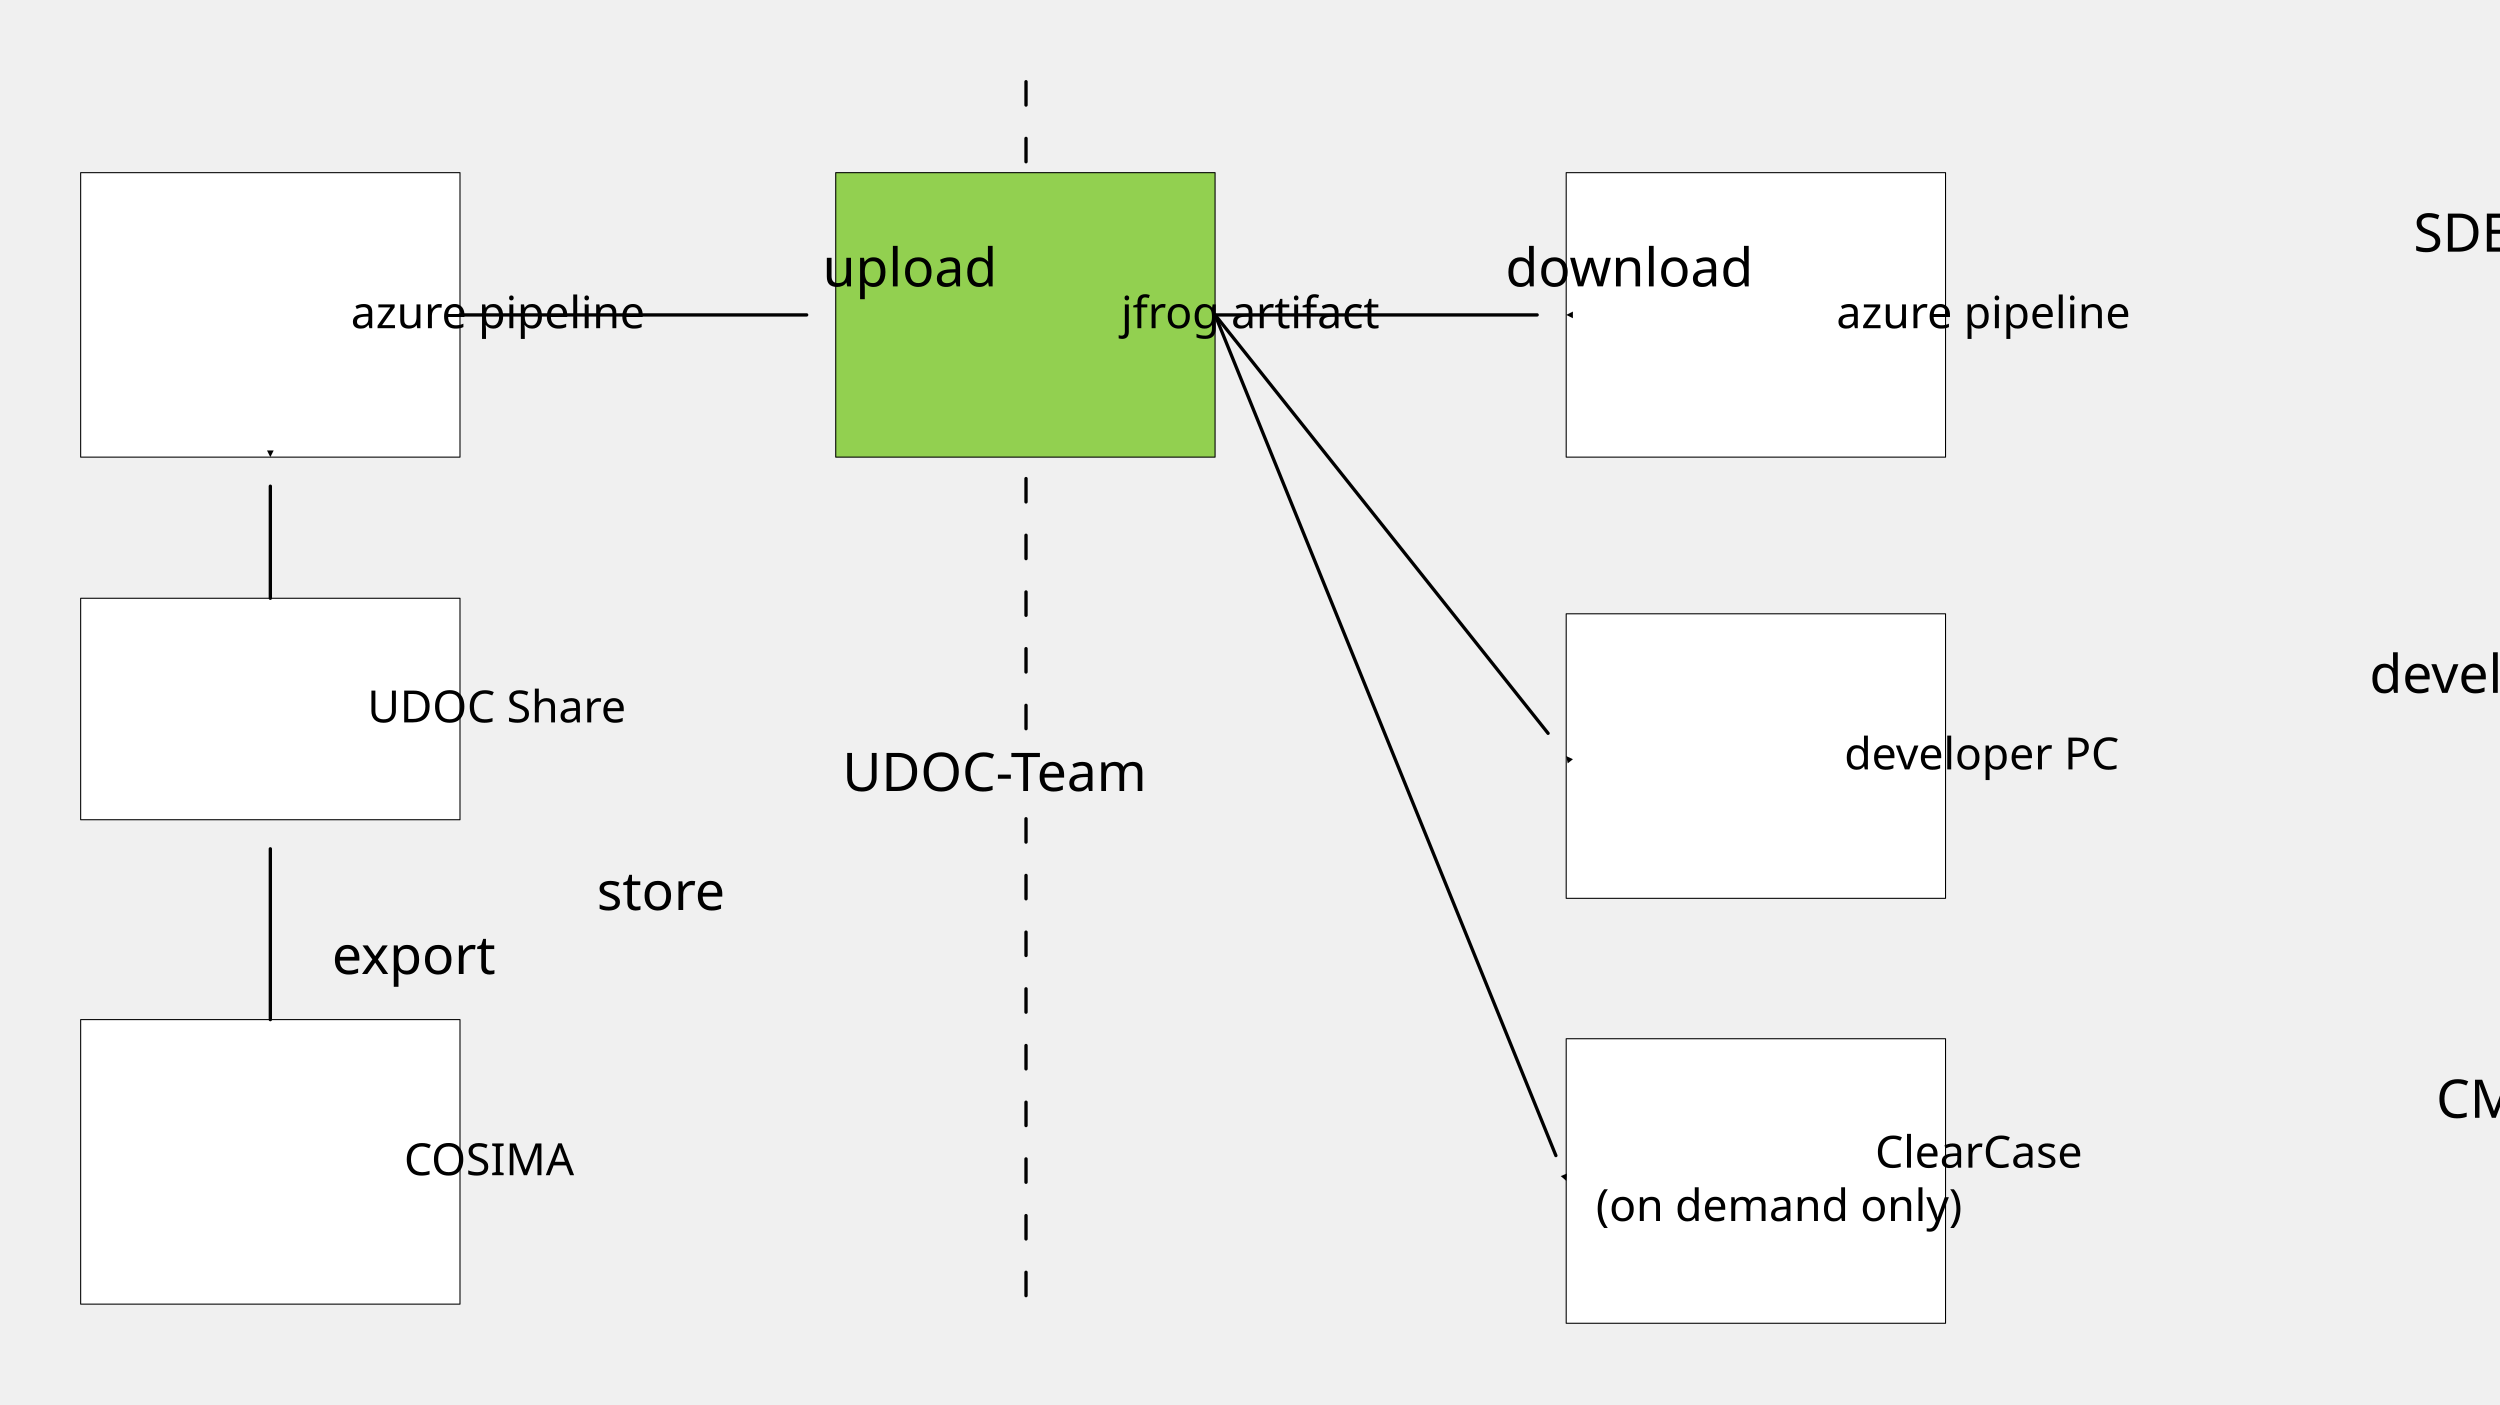
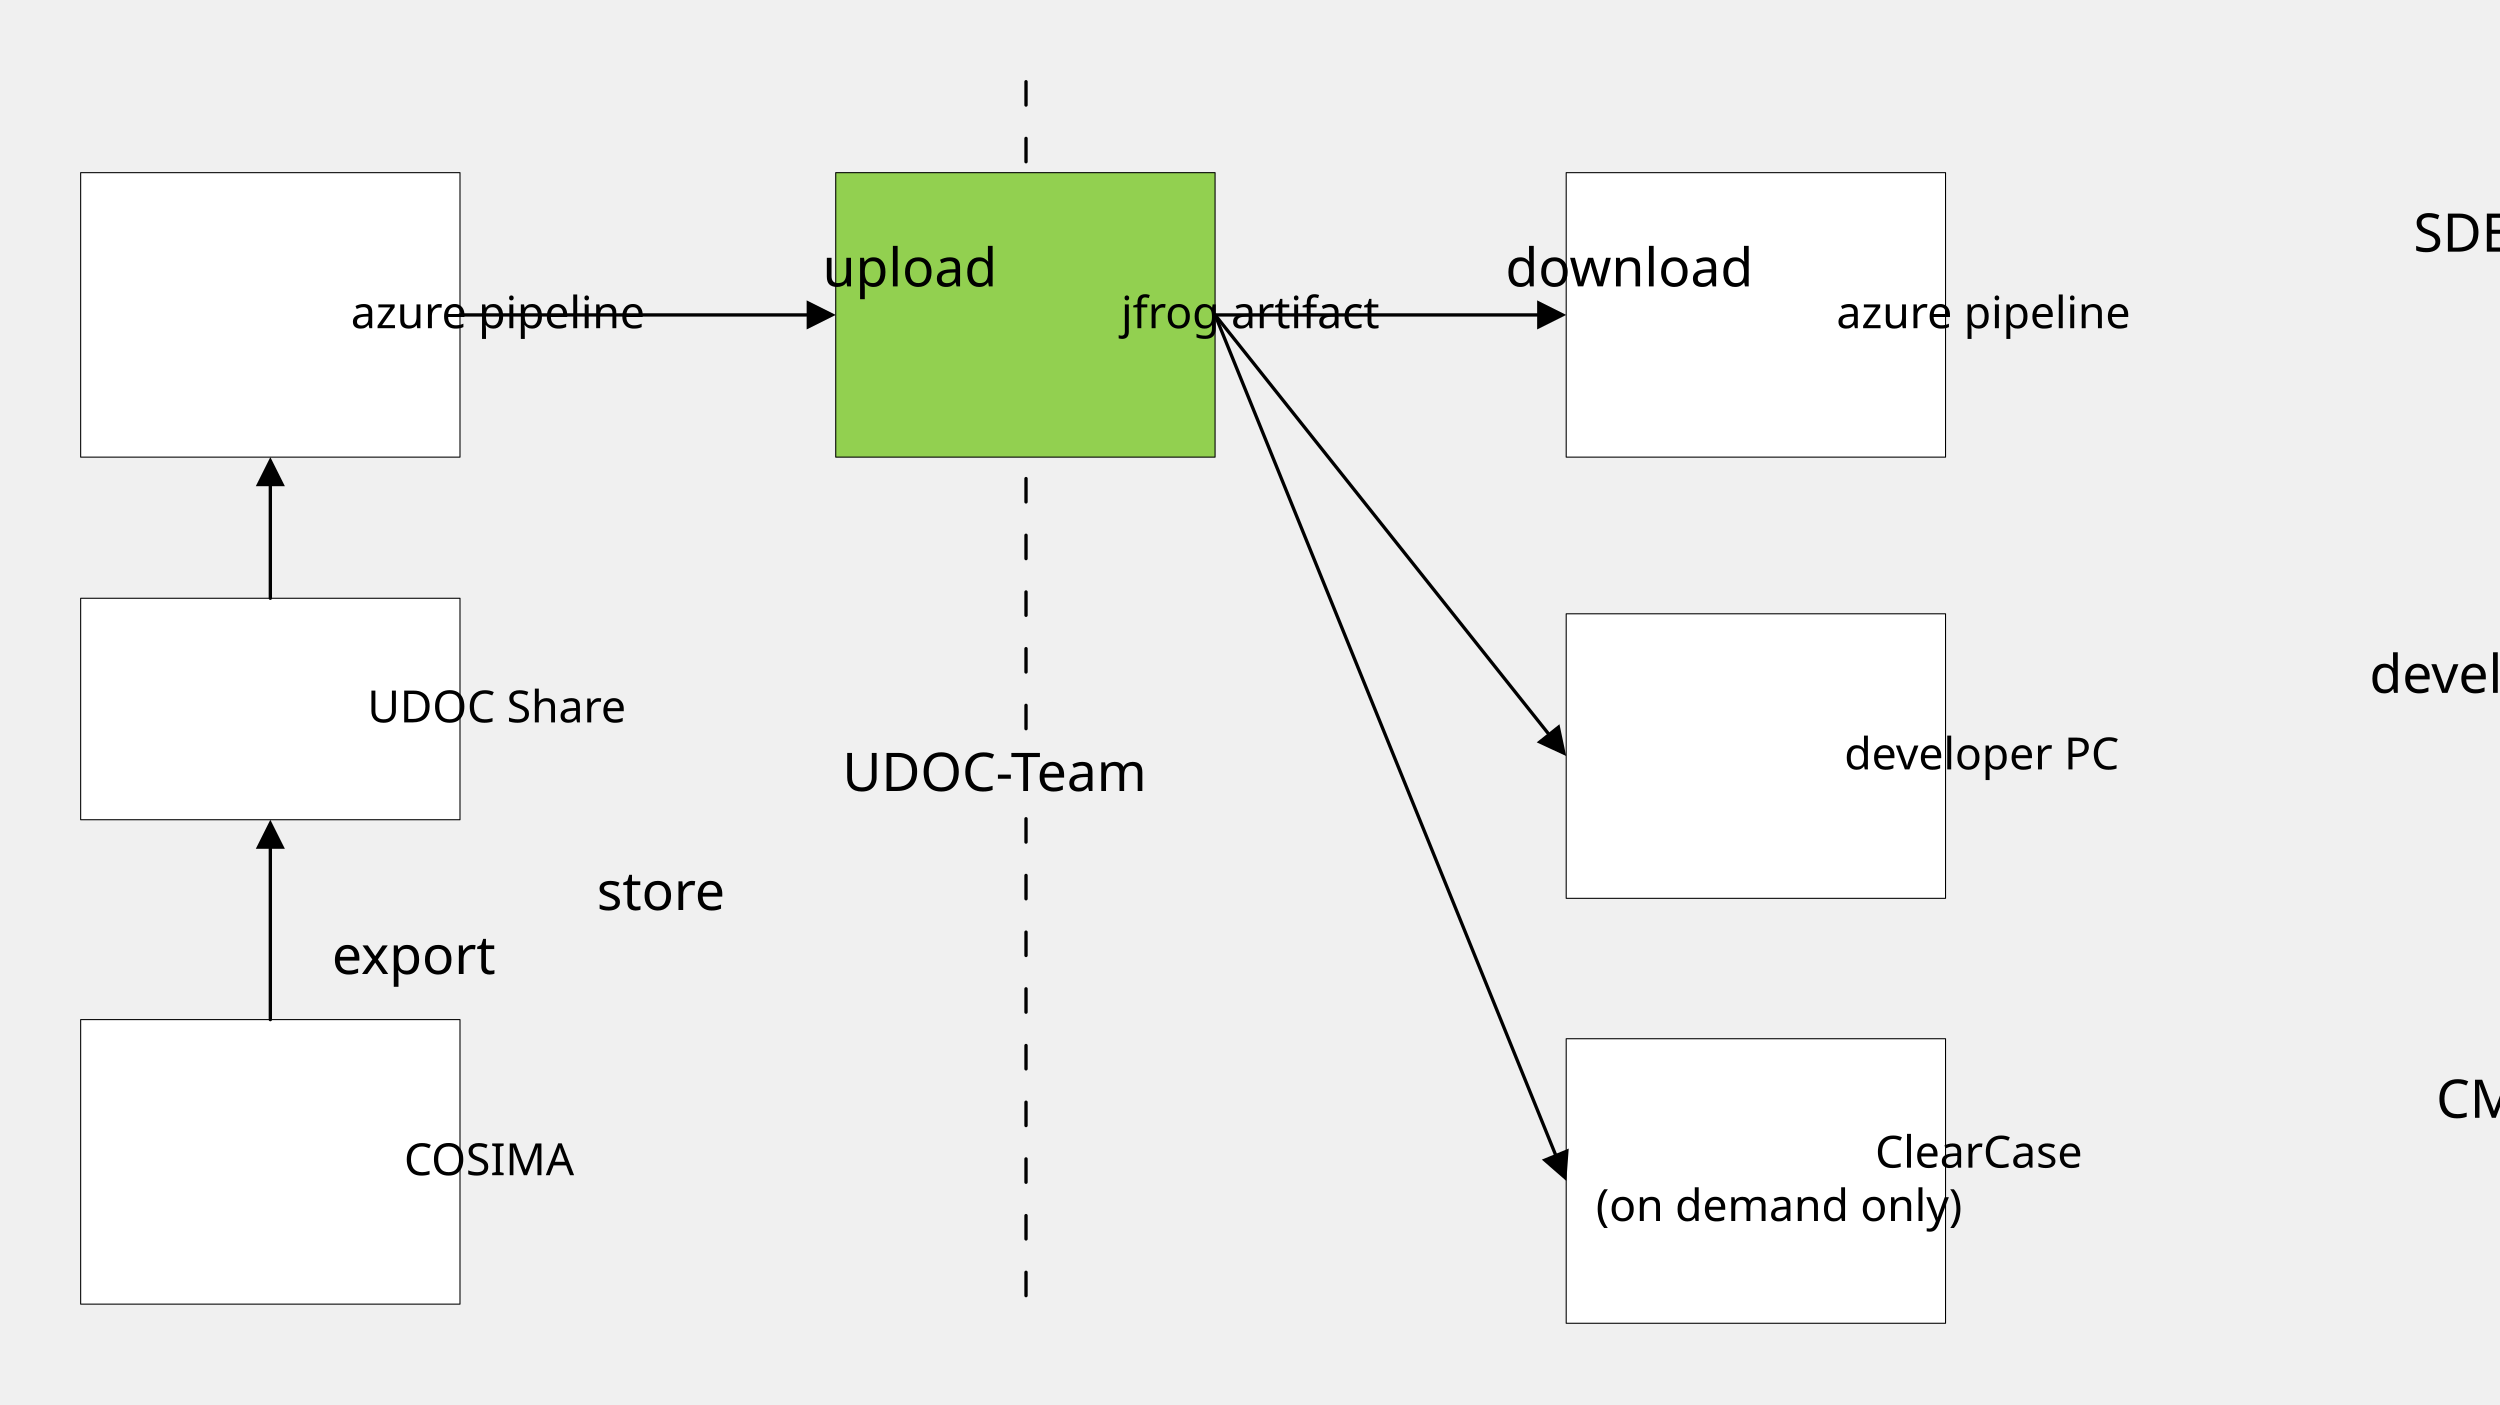
- <svg xmlns="http://www.w3.org/2000/svg" xmlns:ns1="http://schemas.microsoft.com/visio/2003/SVGExtensions/" width="7.808in" height="4.388in" viewBox="0 0 562.187 315.963" xml:space="preserve" color-interpolation-filters="sRGB" class="st11">
+ <svg xmlns="http://www.w3.org/2000/svg" xmlns:ns1="http://schemas.microsoft.com/visio/2003/SVGExtensions/" xmlns:xlink="http://www.w3.org/1999/xlink" width="7.808in" height="4.388in" viewBox="0 0 562.187 315.963" xml:space="preserve" color-interpolation-filters="sRGB" class="st11">
  <ns1:documentProperties ns1:langID="1031" ns1:metric="true" ns1:viewMarkup="false">
    <ns1:userDefs>
      <ns1:ud ns1:nameU="msvNoAutoConnect" ns1:val="VT0(1):26" />
    </ns1:userDefs>
  </ns1:documentProperties>
  <style type="text/css">
	
		.st1 {stroke:#000000;stroke-dasharray:5.25,3.75,0,3.75;stroke-linecap:round;stroke-linejoin:round;stroke-width:0.75}
		.st2 {fill:#ffffff;stroke:#000000;stroke-linecap:round;stroke-linejoin:round;stroke-width:0.24}
		.st3 {fill:#000000;font-family:Calibri;font-size:0.833em}
		.st4 {marker-end:url(#mrkr4-15);stroke:#000000;stroke-linecap:round;stroke-linejoin:round;stroke-width:0.75}
		.st5 {fill:#000000;fill-opacity:1;stroke:#000000;stroke-opacity:1;stroke-width:0.229}
		.st6 {fill:#92d050;stroke:#000000;stroke-linecap:round;stroke-linejoin:round;stroke-width:0.24}
		.st7 {font-size:1em}
		.st8 {marker-start:url(#mrkr4-49);stroke:#000000;stroke-linecap:round;stroke-linejoin:round;stroke-width:0.75}
		.st9 {fill:none;stroke:none;stroke-linecap:round;stroke-linejoin:round;stroke-width:0.75}
		.st10 {fill:#000000;font-family:Calibri;font-size:1em}
		.st11 {fill:none;fill-rule:evenodd;font-size:12px;overflow:visible;stroke-linecap:square;stroke-miterlimit:3}
	
	</style>
  <defs id="Markers">
    <g id="lend4">
      <path d="M 2 1 L 0 0 L 2 -1 L 2 1 " style="stroke:none" />
    </g>
    <marker id="mrkr4-15" class="st5" refX="-8.72" orient="auto" markerUnits="strokeWidth" overflow="visible">
-       <g id="lend4">
-         <path d="M 2 1 L 0 0 L 2 -1 L 2 1 " style="stroke:none" />
-       </g>
+       <use xlink:href="#lend4" transform="scale(-4.36,-4.36) " />
    </marker>
    <marker id="mrkr4-49" class="st5" ns1:arrowType="4" ns1:arrowSize="2" ns1:setback="8.24" refX="8.24" orient="auto" markerUnits="strokeWidth" overflow="visible">
-       <g id="lend4">
-         <path d="M 2 1 L 0 0 L 2 -1 L 2 1 " style="stroke:none" />
-       </g>
+       <use xlink:href="#lend4" transform="scale(4.36) " />
    </marker>
  </defs>
  <g ns1:mID="5" ns1:index="1" ns1:groupContext="foregroundPage">
    <ns1:pageProperties ns1:drawingScale="0.0393701" ns1:pageScale="0.0393701" ns1:drawingUnits="24" ns1:shadowOffsetX="8.50394" ns1:shadowOffsetY="-8.50394" />
    <ns1:layer ns1:name="Connector" ns1:index="0" />
    <g id="shape6-1" ns1:mID="6" ns1:groupContext="shape" transform="translate(546.681,18.375) rotate(90)">
      <path d="M0 315.96 L279.21 315.96" class="st1" />
    </g>
    <g id="shape1-4" ns1:mID="1" ns1:groupContext="shape" transform="translate(18.12,-22.6772)">
      <ns1:userDefs>
        <ns1:ud ns1:nameU="visVersion" ns1:val="VT0(15):26" />
      </ns1:userDefs>
      <ns1:textBlock ns1:margins="rect(4,4,4,4)" ns1:tabSpace="42.5197" />
      <ns1:textRect cx="42.655" cy="283.972" width="85.31" height="63.982" />
      <rect x="0" y="251.981" width="85.309" height="63.982" class="st2" />
      <text x="25.95" y="286.97" class="st3" ns1:langID="1031">
        <ns1:paragraph ns1:horizAlign="1" />
        <ns1:tabList />COSIMA</text>
    </g>
    <g id="shape2-7" ns1:mID="2" ns1:groupContext="shape" transform="translate(18.12,-213.156)">
      <ns1:userDefs>
        <ns1:ud ns1:nameU="visVersion" ns1:val="VT0(15):26" />
      </ns1:userDefs>
      <ns1:textBlock ns1:margins="rect(4,4,4,4)" ns1:tabSpace="42.5197" />
      <ns1:textRect cx="42.655" cy="283.972" width="85.31" height="63.982" />
      <rect x="0" y="251.981" width="85.309" height="63.982" class="st2" />
      <text x="14" y="286.97" class="st3" ns1:langID="1031">
        <ns1:paragraph ns1:horizAlign="1" />
        <ns1:tabList />azure pipeline</text>
    </g>
    <g id="shape4-10" ns1:mID="4" ns1:groupContext="shape" ns1:layerMember="0" transform="translate(103.429,-238.06)">
      <path d="M0 308.88 L77.96 308.88" class="st4" />
    </g>
    <g id="shape3-16" ns1:mID="3" ns1:groupContext="shape" transform="translate(187.929,-213.156)">
      <ns1:userDefs>
        <ns1:ud ns1:nameU="visVersion" ns1:val="VT0(15):26" />
      </ns1:userDefs>
      <ns1:textBlock ns1:margins="rect(4,4,4,4)" ns1:tabSpace="42.5197" />
      <ns1:textRect cx="42.655" cy="283.972" width="85.31" height="63.982" />
      <rect x="0" y="251.981" width="85.309" height="63.982" class="st6" />
      <text x="17.4" y="286.97" class="st3" ns1:langID="1031">
        <ns1:paragraph ns1:horizAlign="1" />
        <ns1:tabList />jfrog artifact  </text>
    </g>
    <g id="shape5-19" ns1:mID="5" ns1:groupContext="shape" ns1:layerMember="0" transform="translate(53.6881,-86.6592)">
      <path d="M7.09 315.96 L7.09 277.55" class="st4" />
    </g>
    <g id="shape7-24" ns1:mID="7" ns1:groupContext="shape" transform="translate(352.203,-213.156)">
      <ns1:userDefs>
        <ns1:ud ns1:nameU="visVersion" ns1:val="VT0(15):26" />
      </ns1:userDefs>
      <ns1:textBlock ns1:margins="rect(4,4,4,4)" ns1:tabSpace="42.5197" />
      <ns1:textRect cx="42.655" cy="283.972" width="85.31" height="63.982" />
      <rect x="0" y="251.981" width="85.309" height="63.982" class="st2" />
      <text x="14" y="286.97" class="st3" ns1:langID="1031">
        <ns1:paragraph ns1:horizAlign="1" />
        <ns1:tabList />azure pipeline</text>
    </g>
    <g id="shape8-27" ns1:mID="8" ns1:groupContext="shape" ns1:layerMember="0" transform="translate(273.238,-238.06)">
      <path d="M0 308.88 L72.43 308.88" class="st4" />
    </g>
    <g id="shape9-32" ns1:mID="9" ns1:groupContext="shape" transform="translate(352.203,-113.943)">
      <ns1:userDefs>
        <ns1:ud ns1:nameU="visVersion" ns1:val="VT0(15):26" />
      </ns1:userDefs>
      <ns1:textBlock ns1:margins="rect(4,4,4,4)" ns1:tabSpace="42.5197" />
      <ns1:textRect cx="42.655" cy="283.972" width="85.31" height="63.982" />
      <rect x="0" y="251.981" width="85.309" height="63.982" class="st2" />
      <text x="15.77" y="286.97" class="st3" ns1:langID="1031">
        <ns1:paragraph ns1:horizAlign="1" />
        <ns1:tabList />developer PC</text>
    </g>
    <g id="shape10-35" ns1:mID="10" ns1:groupContext="shape" transform="translate(352.203,-18.375)">
      <ns1:userDefs>
        <ns1:ud ns1:nameU="visVersion" ns1:val="VT0(15):26" />
      </ns1:userDefs>
      <ns1:textBlock ns1:margins="rect(4,4,4,4)" ns1:tabSpace="42.5197" />
      <ns1:textRect cx="42.655" cy="283.972" width="85.31" height="63.982" />
      <rect x="0" y="251.981" width="85.309" height="63.982" class="st2" />
      <text x="22.71" y="280.97" class="st3" ns1:langID="1031">
        <ns1:paragraph ns1:horizAlign="1" />
        <ns1:tabList />ClearCase<ns1:lf />
        <tspan x="6.67" dy="1.2em" class="st7">(on demand only)</tspan>
      </text>
    </g>
    <g id="shape11-39" ns1:mID="11" ns1:groupContext="shape" ns1:layerMember="0" transform="translate(273.238,-245.147)">
      <path d="M0 315.96 L74.89 410.06" class="st4" />
    </g>
    <g id="shape12-44" ns1:mID="12" ns1:groupContext="shape" ns1:layerMember="0" transform="translate(352.203,-50.366)">
      <path d="M-2.32 310.24 L-2.46 309.9 L-78.97 121.18" class="st8" />
    </g>
    <g id="shape13-50" ns1:mID="13" ns1:groupContext="shape" transform="translate(453.441,-248.791)">
      <ns1:textBlock ns1:margins="rect(4,4,4,4)" ns1:tabSpace="42.5197" />
      <ns1:textRect cx="42.52" cy="301.789" width="85.04" height="28.346" />
      <rect x="0" y="287.616" width="85.039" height="28.346" class="st9" />
      <text x="33.14" y="305.39" class="st10" ns1:langID="1031">
        <ns1:paragraph ns1:horizAlign="1" />
        <ns1:tabList />SDE</text>
    </g>
    <g id="shape15-53" ns1:mID="15" ns1:groupContext="shape" transform="translate(458.772,-149.579)">
      <ns1:textBlock ns1:margins="rect(4,4,4,4)" ns1:tabSpace="42.5197" />
      <ns1:textRect cx="42.52" cy="301.789" width="85.04" height="28.346" />
      <rect x="0" y="287.616" width="85.039" height="28.346" class="st9" />
      <text x="17.92" y="305.39" class="st10" ns1:langID="1031">
        <ns1:paragraph ns1:horizAlign="1" />
        <ns1:tabList />developer</text>
    </g>
    <g id="shape16-56" ns1:mID="16" ns1:groupContext="shape" transform="translate(457.49,-54.0105)">
      <ns1:textBlock ns1:margins="rect(4,4,4,4)" ns1:tabSpace="42.5197" />
      <ns1:textRect cx="42.52" cy="301.789" width="85.04" height="28.346" />
      <rect x="0" y="287.616" width="85.039" height="28.346" class="st9" />
      <text x="34.19" y="305.39" class="st10" ns1:langID="1031">
        <ns1:paragraph ns1:horizAlign="1" />
        <ns1:tabList />CM</text>
    </g>
    <g id="shape17-59" ns1:mID="17" ns1:groupContext="shape" transform="translate(62.3622,-97.7953)">
      <ns1:textBlock ns1:margins="rect(4,4,4,4)" ns1:tabSpace="42.5197" />
      <ns1:textRect cx="28.279" cy="306.041" width="56.56" height="19.843" />
      <rect x="0" y="296.12" width="56.558" height="19.843" class="st9" />
      <text x="15.68" y="302.44" class="st10" ns1:langID="1031">
        <ns1:paragraph ns1:horizAlign="1" />
        <ns1:tabList />store<ns1:lf />
        <tspan x="12.28" dy="1.2em" class="st7">export</tspan>
      </text>
    </g>
    <g id="shape19-63" ns1:mID="19" ns1:groupContext="shape" transform="translate(69.6791,-245.147)">
      <ns1:textBlock ns1:margins="rect(4,4,4,4)" ns1:tabSpace="42.5197" />
      <ns1:textRect cx="76" cy="305.963" width="152" height="20" />
      <rect x="0" y="295.963" width="152" height="20" class="st9" />
      <text x="59.13" y="309.56" class="st10" ns1:langID="1031">
        <ns1:paragraph ns1:horizAlign="1" />
        <ns1:tabList />upload</text>
    </g>
    <g id="shape22-66" ns1:mID="22" ns1:groupContext="shape" transform="translate(230.718,-245.147)">
      <ns1:textBlock ns1:margins="rect(4,4,4,4)" ns1:tabSpace="42.5197" />
      <ns1:textRect cx="76" cy="305.963" width="152" height="20" />
      <rect x="0" y="295.963" width="152" height="20" class="st9" />
      <text x="51.67" y="309.56" class="st10" ns1:langID="1031">
        <ns1:paragraph ns1:horizAlign="1" />
        <ns1:tabList />download</text>
    </g>
    <g id="shape23-69" ns1:mID="23" ns1:groupContext="shape" transform="translate(124.419,-123.257)">
      <ns1:textBlock ns1:margins="rect(4,4,4,4)" ns1:tabSpace="42.5197" />
      <ns1:textRect cx="38.976" cy="297.537" width="77.96" height="36.85" />
      <rect x="0" y="279.112" width="77.953" height="36.85" class="st9" />
      <text x="8.85" y="301.14" class="st10" ns1:langID="1031">
        <ns1:paragraph ns1:horizAlign="1" />
        <ns1:tabList />UDOC-Team</text>
    </g>
    <g id="shape24-72" ns1:mID="24" ns1:groupContext="shape" transform="translate(18.12,-131.609)">
      <ns1:userDefs>
        <ns1:ud ns1:nameU="visVersion" ns1:val="VT0(15):26" />
      </ns1:userDefs>
      <ns1:textBlock ns1:margins="rect(4,4,4,4)" ns1:tabSpace="42.5197" />
      <ns1:textRect cx="42.655" cy="291.058" width="85.31" height="49.809" />
      <rect x="0" y="266.154" width="85.309" height="49.809" class="st2" />
      <text x="17.71" y="294.06" class="st3" ns1:langID="1031">
        <ns1:paragraph ns1:horizAlign="1" />
        <ns1:tabList />UDOC Share</text>
    </g>
    <g id="shape25-75" ns1:mID="25" ns1:groupContext="shape" ns1:layerMember="0" transform="translate(53.6881,-181.417)">
      <path d="M7.09 315.96 L7.09 290.76" class="st4" />
    </g>
  </g>
</svg>
